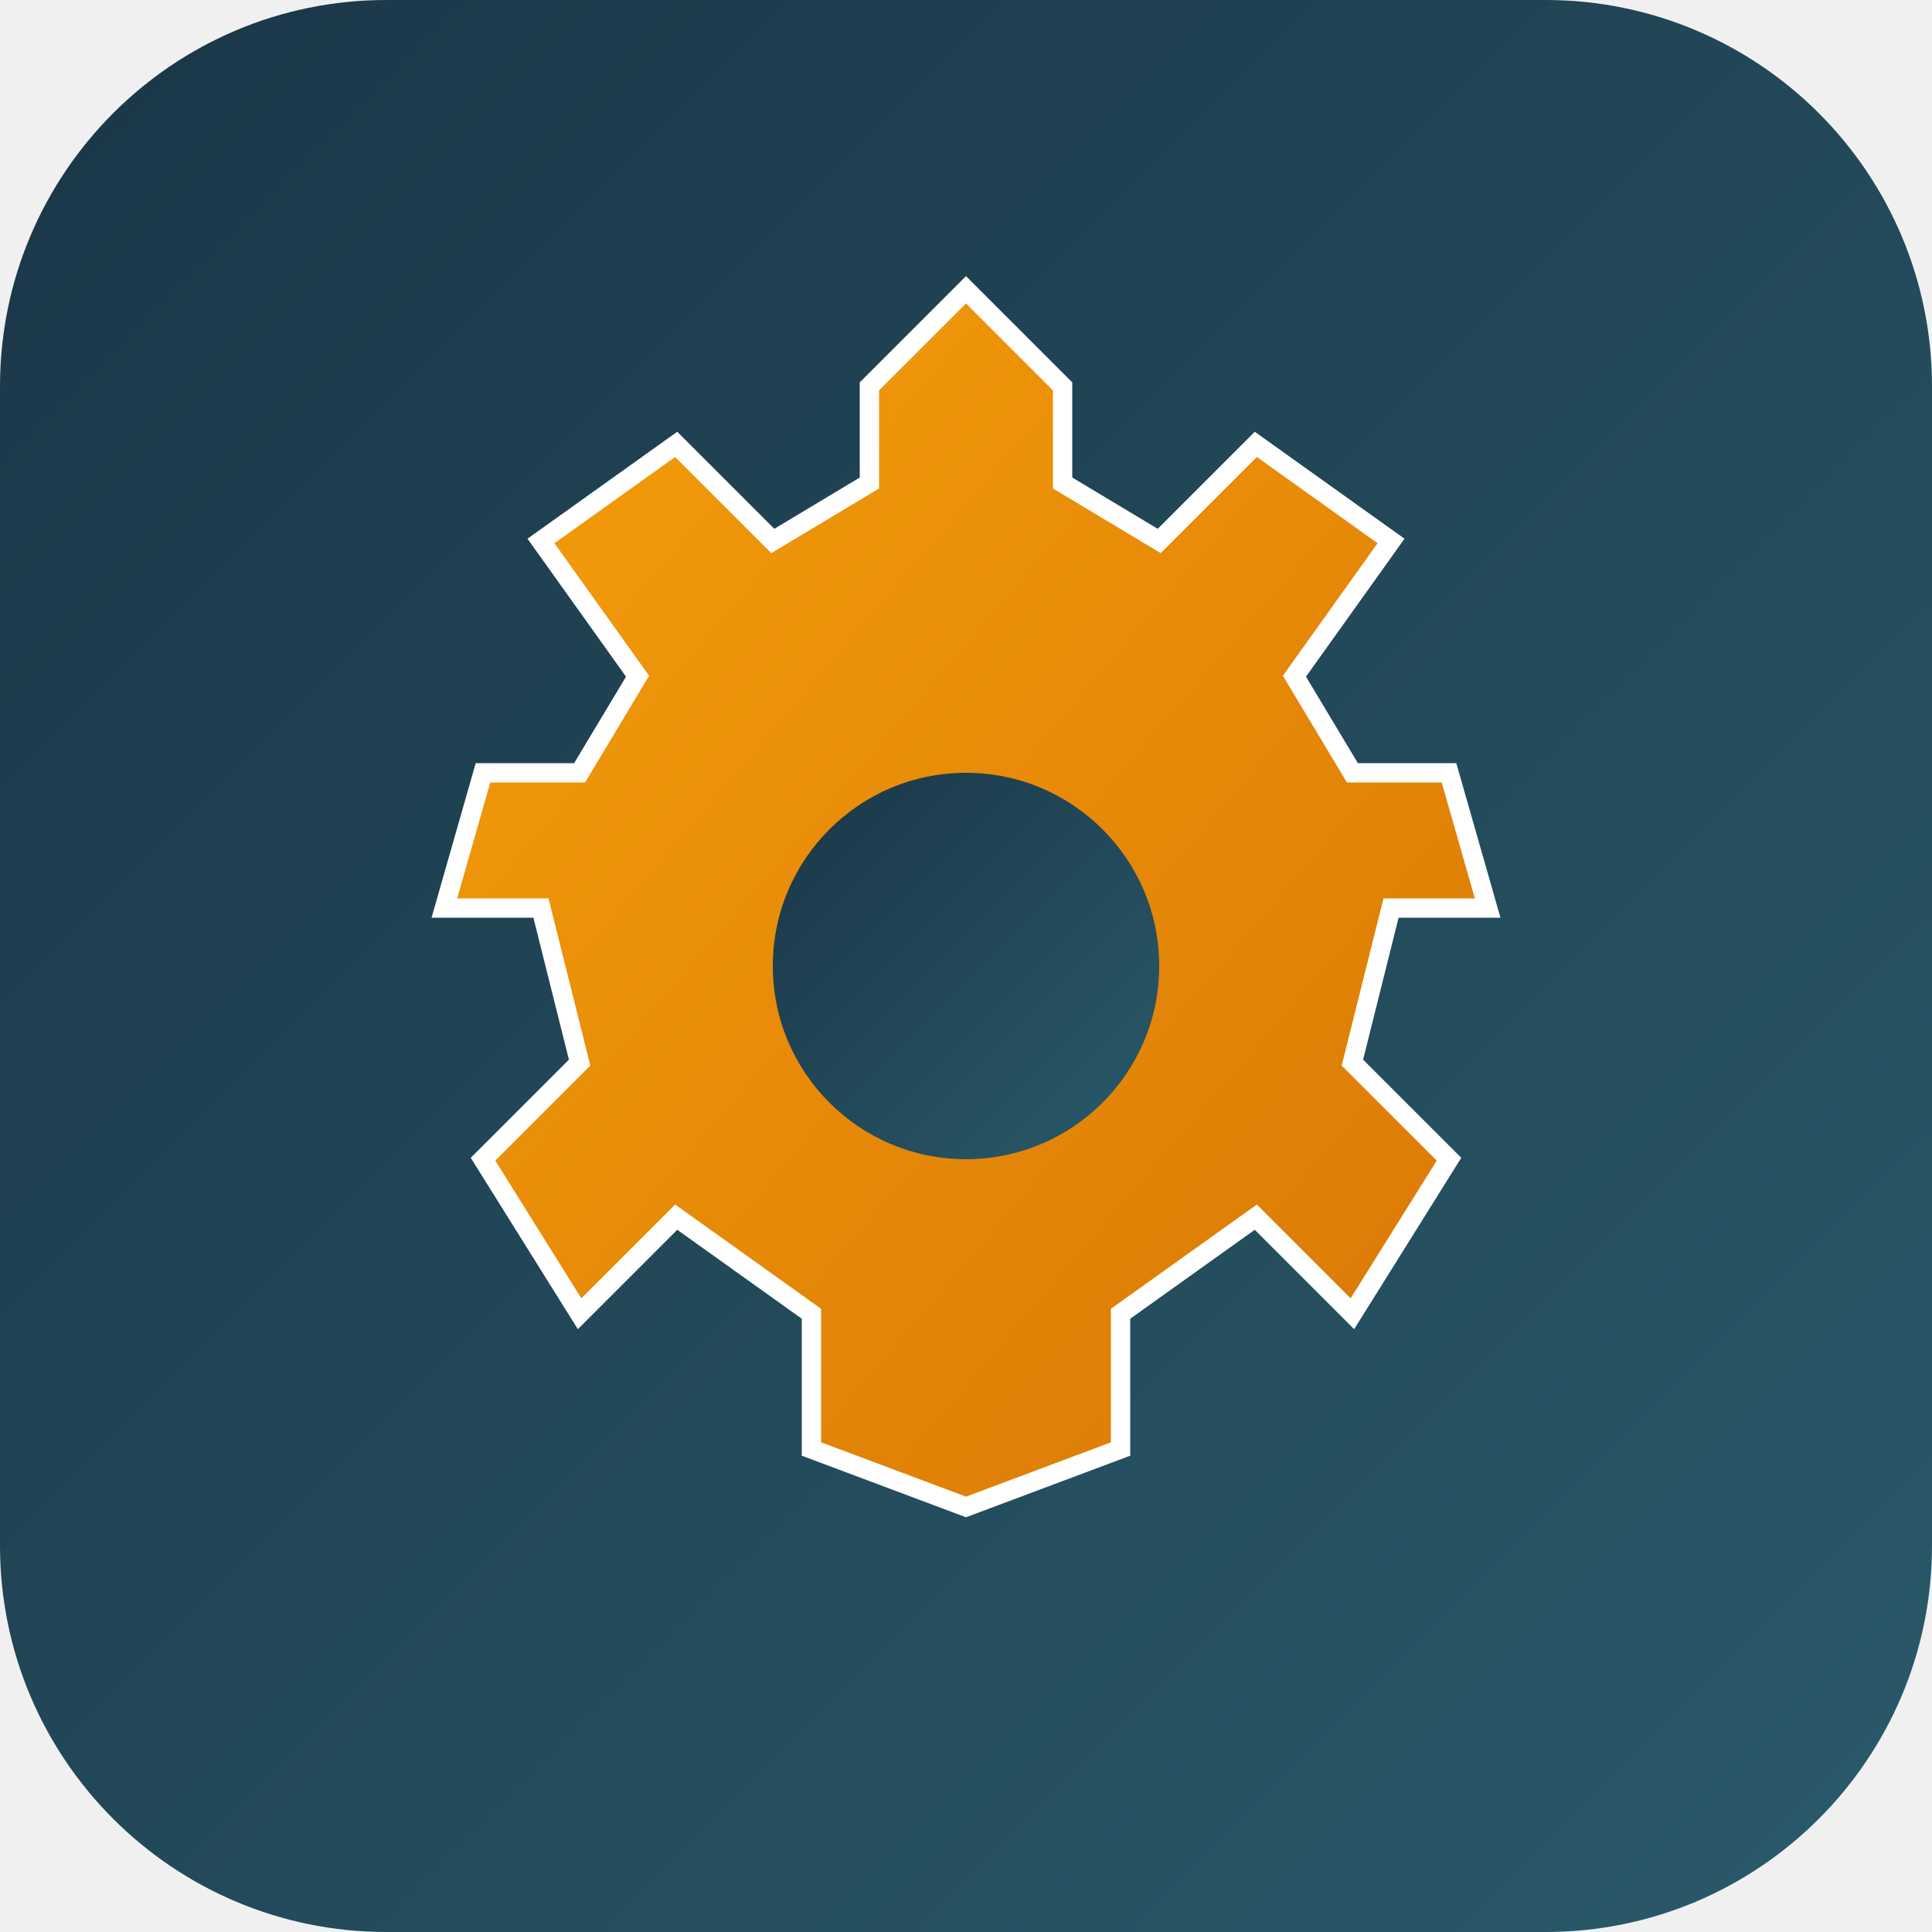
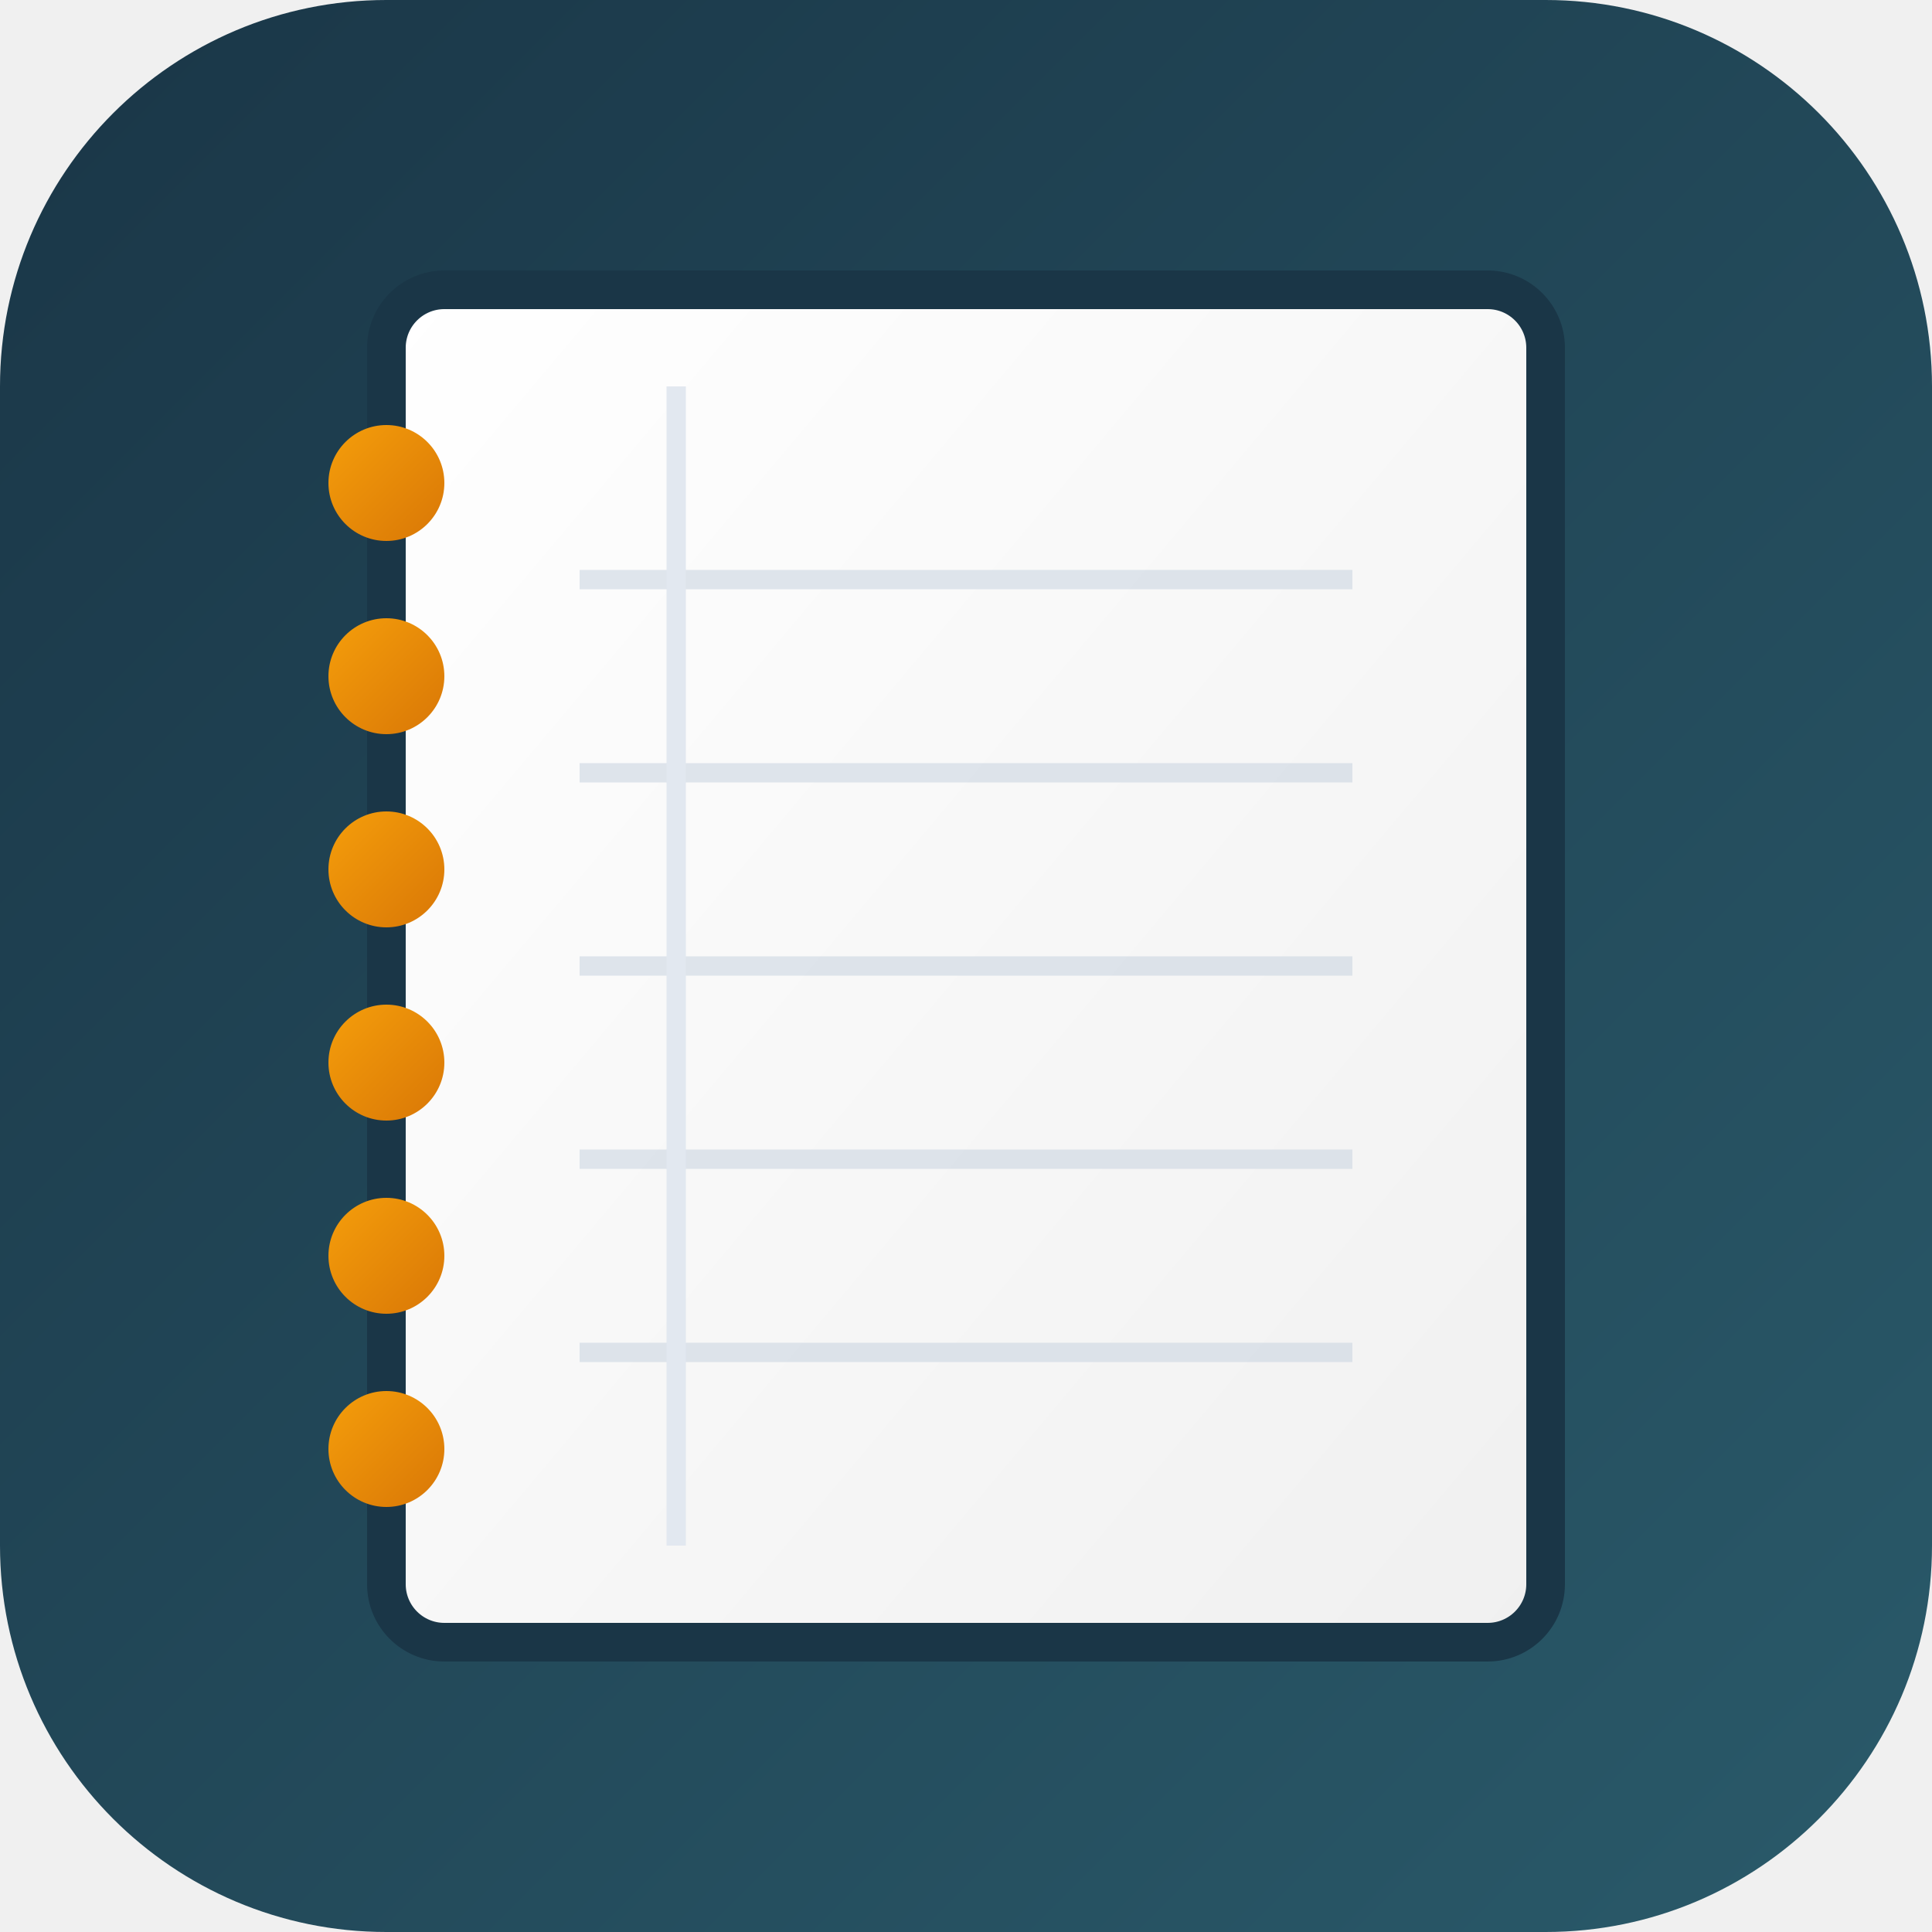
<svg xmlns="http://www.w3.org/2000/svg" viewBox="0 0 100 100">
  <defs>
    <linearGradient id="bg" x1="0%" y1="0%" x2="100%" y2="100%">
      <stop offset="0%" style="stop-color:#1a3647" />
      <stop offset="100%" style="stop-color:#2a5a6a" />
    </linearGradient>
-     <linearGradient id="gear" x1="0%" y1="0%" x2="100%" y2="100%">
+     <linearGradient id="notebook" x1="0%" y1="0%" x2="100%" y2="100%">
+       <stop offset="0%" style="stop-color:#ffffff" />
+       <stop offset="100%" style="stop-color:#f0f0f0" />
+     </linearGradient>
+     <linearGradient id="spiral" x1="0%" y1="0%" x2="100%" y2="100%">
      <stop offset="0%" style="stop-color:#f59e0b" />
      <stop offset="100%" style="stop-color:#d97706" />
    </linearGradient>
  </defs>
  <rect width="100" height="100" rx="20" fill="url(#bg)" />
  <g transform="translate(50, 50)">
-     <path d="M0,-35 L5,-30 L5,-25 L10,-22 L15,-27 L22,-22 L17,-15 L20,-10 L25,-10 L27,-3 L22,-3 L20,5 L25,10 L20,18 L15,13 L8,18 L8,25 L0,28 L-8,25 L-8,18 L-15,13 L-20,18 L-25,10 L-20,5 L-22,-3 L-27,-3 L-25,-10 L-20,-10 L-17,-15 L-22,-22 L-15,-27 L-10,-22 L-5,-25 L-5,-30 Z" fill="url(#gear)" stroke="#fff" stroke-width="1" />
-     <circle cx="0" cy="0" r="10" fill="url(#bg)" />
+     <rect x="-30" y="-35" width="60" height="70" rx="3" fill="url(#notebook)" stroke="#1a3647" stroke-width="2" />
+     <g transform="translate(-30, 0)">
+       <circle cx="0" cy="-25" r="3" fill="url(#spiral)" />
+       <circle cx="0" cy="-15" r="3" fill="url(#spiral)" />
+       <circle cx="0" cy="-5" r="3" fill="url(#spiral)" />
+       <circle cx="0" cy="5" r="3" fill="url(#spiral)" />
+       <circle cx="0" cy="15" r="3" fill="url(#spiral)" />
+       <circle cx="0" cy="25" r="3" fill="url(#spiral)" />
+       <line x1="0" y1="-28" x2="0" y2="-22" stroke="url(#spiral)" stroke-width="2" />
+       <line x1="0" y1="-18" x2="0" y2="-12" stroke="url(#spiral)" stroke-width="2" />
+       <line x1="0" y1="-8" x2="0" y2="-2" stroke="url(#spiral)" stroke-width="2" />
+       <line x1="0" y1="2" x2="0" y2="8" stroke="url(#spiral)" stroke-width="2" />
+       <line x1="0" y1="12" x2="0" y2="18" stroke="url(#spiral)" stroke-width="2" />
+       <line x1="0" y1="22" x2="0" y2="28" stroke="url(#spiral)" stroke-width="2" />
+     </g>
+     <line x1="-20" y1="-20" x2="20" y2="-20" stroke="#cbd5e1" stroke-width="1" opacity="0.6" />
+     <line x1="-20" y1="-10" x2="20" y2="-10" stroke="#cbd5e1" stroke-width="1" opacity="0.6" />
+     <line x1="-20" y1="0" x2="20" y2="0" stroke="#cbd5e1" stroke-width="1" opacity="0.6" />
+     <line x1="-20" y1="10" x2="20" y2="10" stroke="#cbd5e1" stroke-width="1" opacity="0.6" />
+     <line x1="-20" y1="20" x2="20" y2="20" stroke="#cbd5e1" stroke-width="1" opacity="0.6" />
+     <line x1="-15" y1="-30" x2="-15" y2="30" stroke="#e2e8f0" stroke-width="1" />
  </g>
</svg>
